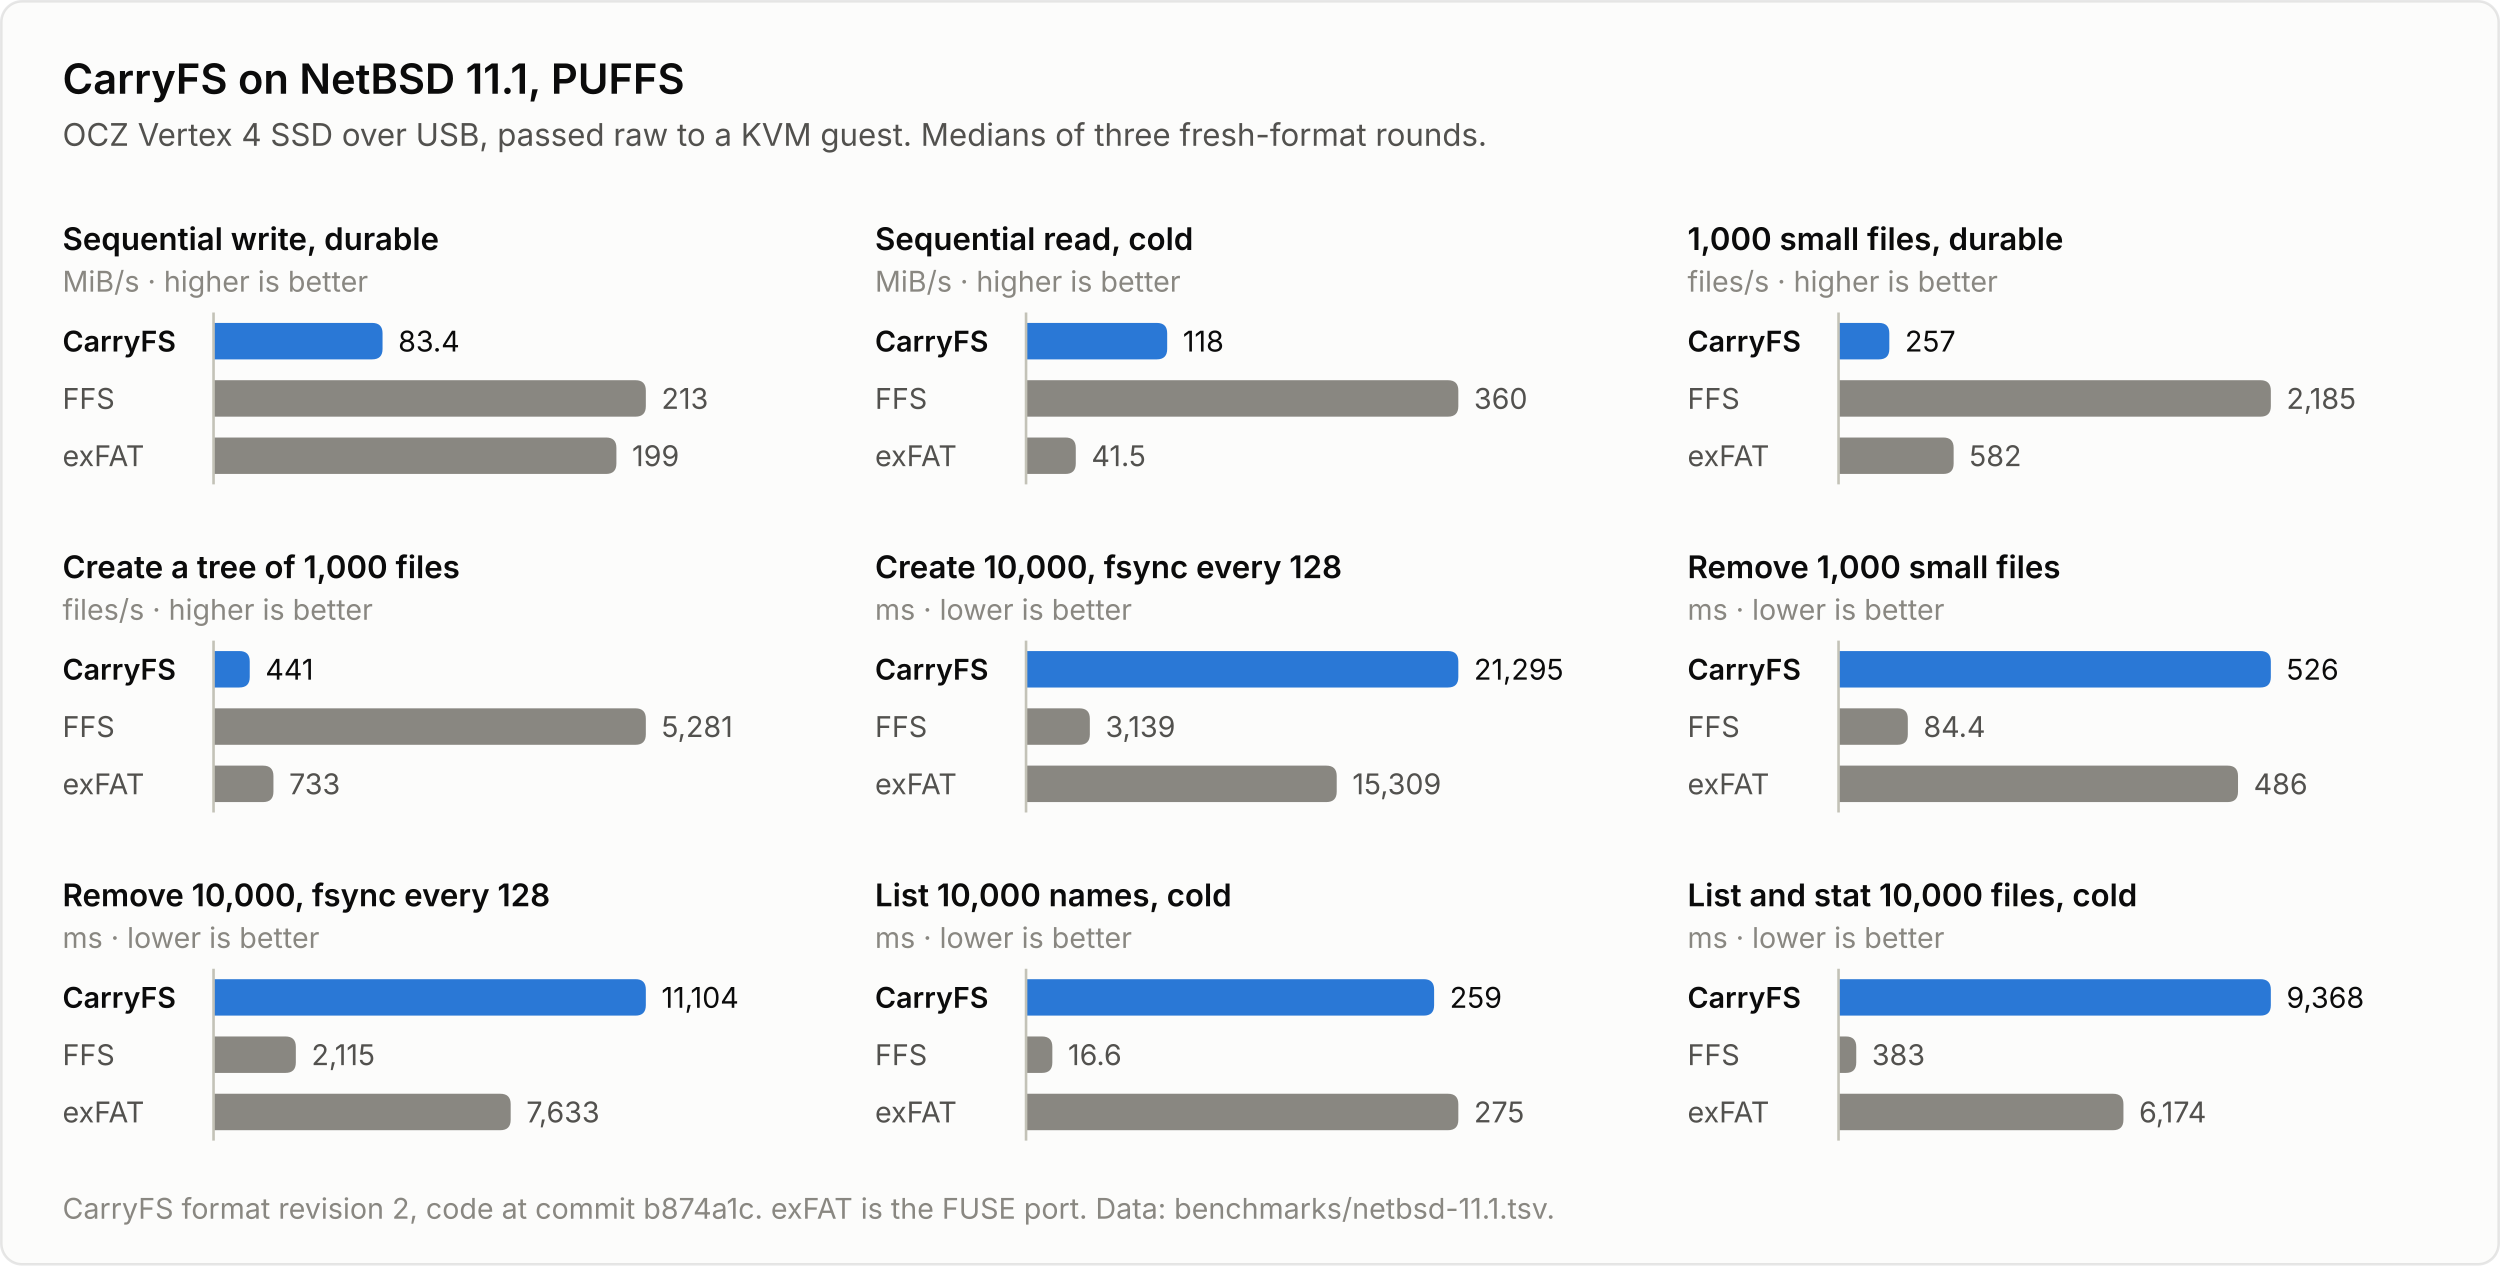
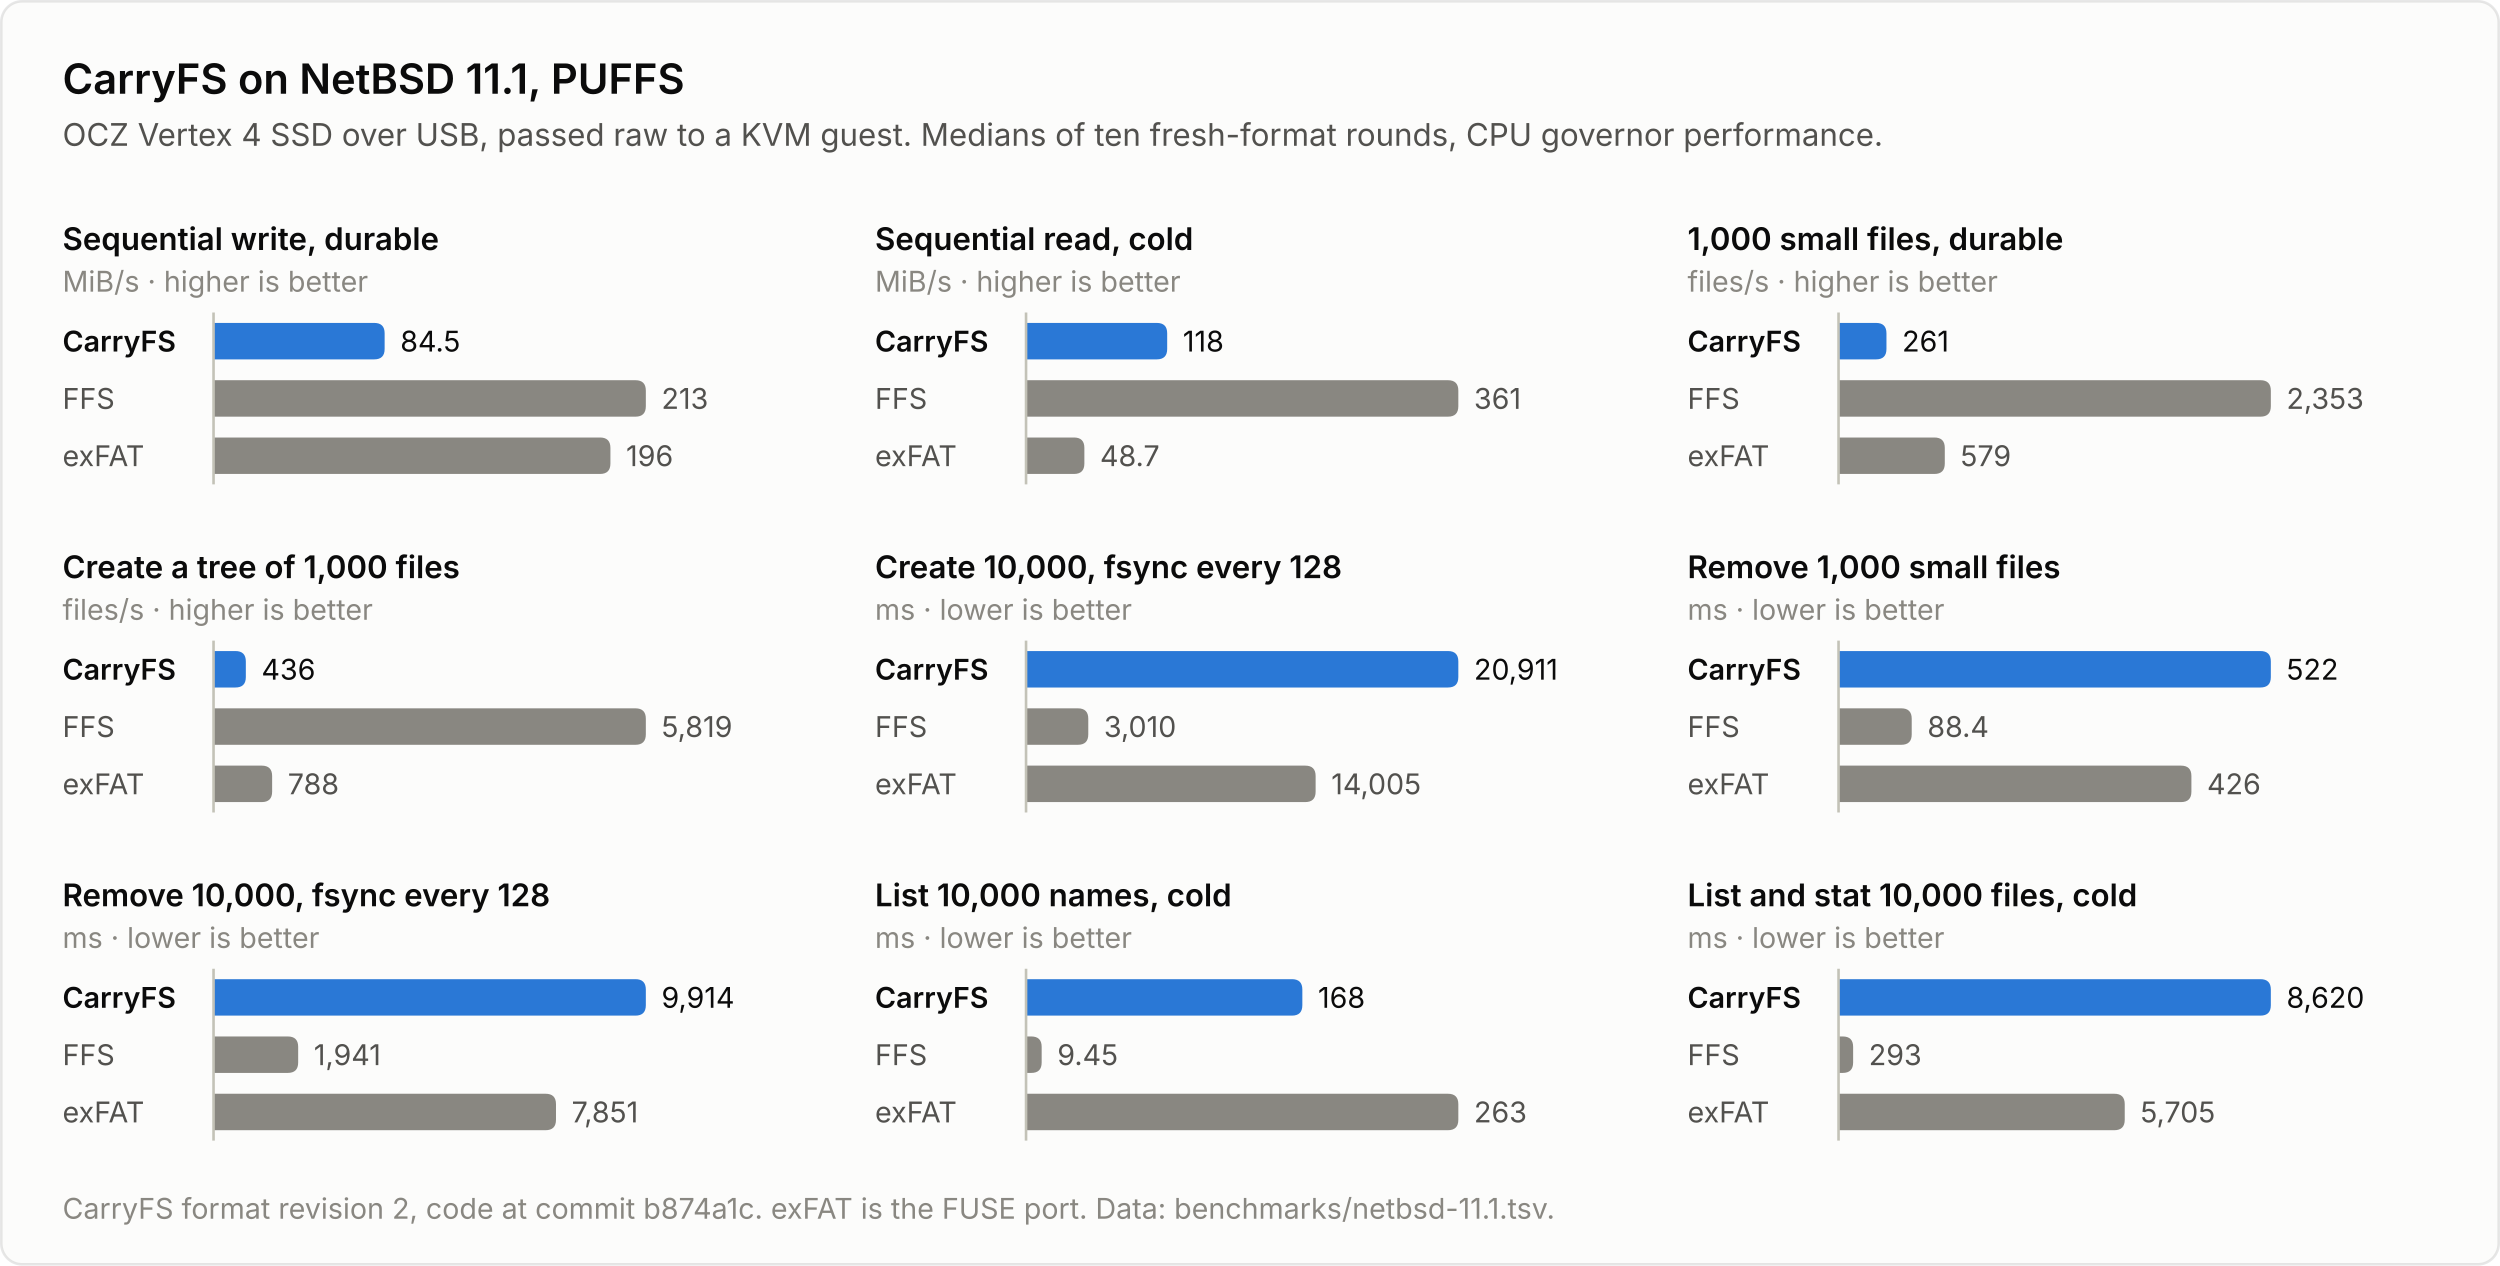
<svg xmlns="http://www.w3.org/2000/svg" viewBox="0 0 960 486" width="960" height="486" role="img" font-family="system-ui, -apple-system, 'Segoe UI', sans-serif">
  <rect x="0.5" y="0.5" width="959" height="485" rx="8" fill="#fcfcfb" stroke="rgba(11,11,11,0.10)" />
  <text x="24.0" y="36.0" font-size="16" font-weight="600" text-anchor="start" fill="#0b0b0b">CarryFS on NetBSD 11.1, PUFFS</text>
-   <text x="24.0" y="56.0" font-size="12" font-weight="400" text-anchor="start" fill="#52514e">OCZ Vertex 4 SSD over USB, passed raw to a KVM guest. Medians of three fresh-format rounds.</text>
+   <text x="24.0" y="56.0" font-size="12" font-weight="400" text-anchor="start" fill="#52514e">OCZ Vertex 4 SSD over USB, passed raw to a KVM guest. Medians of ten fresh-format rounds, CPU governor performance.</text>
  <text x="24.0" y="96.0" font-size="12" font-weight="600" text-anchor="start" fill="#0b0b0b">Sequential write, durable</text>
  <text x="24.0" y="112.0" font-size="11" font-weight="400" text-anchor="start" fill="#898781">MiB/s · higher is better</text>
  <text x="24.0" y="135.0" font-size="11" font-weight="600" text-anchor="start" fill="#0b0b0b">CarryFS</text>
-   <path fill="#2a78d6" d="M82.0,124.0H142.9Q146.9,124.0 146.9,128.0V134.0Q146.9,138.0 142.9,138.0H82.0Z" />
-   <text x="152.9" y="135.0" font-size="11" font-weight="400" text-anchor="start" fill="#0b0b0b">83.4</text>
+   <path fill="#2a78d6" d="M82.0,124.0H143.7Q147.7,124.0 147.7,128.0V134.0Q147.7,138.0 143.7,138.0H82.0Z" />
+   <text x="153.7" y="135.0" font-size="11" font-weight="400" text-anchor="start" fill="#0b0b0b">84.5</text>
  <text x="24.0" y="157.0" font-size="11" font-weight="400" text-anchor="start" fill="#52514e">FFS</text>
  <path fill="#898781" d="M82.0,146.0H244.0Q248.0,146.0 248.0,150.0V156.0Q248.0,160.0 244.0,160.0H82.0Z" />
  <text x="254.0" y="157.0" font-size="11" font-weight="400" text-anchor="start" fill="#52514e">213</text>
  <text x="24.0" y="179.0" font-size="11" font-weight="400" text-anchor="start" fill="#52514e">exFAT</text>
-   <path fill="#898781" d="M82.0,168.0H232.7Q236.7,168.0 236.7,172.0V178.0Q236.7,182.0 232.7,182.0H82.0Z" />
-   <text x="242.7" y="179.0" font-size="11" font-weight="400" text-anchor="start" fill="#52514e">199</text>
+   <path fill="#898781" d="M82.0,168.0H230.4Q234.4,168.0 234.4,172.0V178.0Q234.4,182.0 230.4,182.0H82.0Z" />
+   <text x="240.4" y="179.0" font-size="11" font-weight="400" text-anchor="start" fill="#52514e">196</text>
  <line x1="82.0" x2="82.0" y1="120.0" y2="186.0" stroke="#c3c2b7" />
  <text x="336.0" y="96.0" font-size="12" font-weight="600" text-anchor="start" fill="#0b0b0b">Sequential read, cold</text>
  <text x="336.0" y="112.0" font-size="11" font-weight="400" text-anchor="start" fill="#898781">MiB/s · higher is better</text>
  <text x="336.0" y="135.0" font-size="11" font-weight="600" text-anchor="start" fill="#0b0b0b">CarryFS</text>
  <path fill="#2a78d6" d="M394.0,124.0H444.2Q448.2,124.0 448.2,128.0V134.0Q448.2,138.0 444.2,138.0H394.0Z" />
  <text x="454.2" y="135.0" font-size="11" font-weight="400" text-anchor="start" fill="#0b0b0b">118</text>
  <text x="336.0" y="157.0" font-size="11" font-weight="400" text-anchor="start" fill="#52514e">FFS</text>
  <path fill="#898781" d="M394.0,146.0H556.0Q560.0,146.0 560.0,150.0V156.0Q560.0,160.0 556.0,160.0H394.0Z" />
-   <text x="566.0" y="157.0" font-size="11" font-weight="400" text-anchor="start" fill="#52514e">360</text>
+   <text x="566.0" y="157.0" font-size="11" font-weight="400" text-anchor="start" fill="#52514e">361</text>
  <text x="336.0" y="179.0" font-size="11" font-weight="400" text-anchor="start" fill="#52514e">exFAT</text>
-   <path fill="#898781" d="M394.0,168.0H409.1Q413.1,168.0 413.1,172.0V178.0Q413.1,182.0 409.1,182.0H394.0Z" />
-   <text x="419.1" y="179.0" font-size="11" font-weight="400" text-anchor="start" fill="#52514e">41.5</text>
+   <path fill="#898781" d="M394.0,168.0H412.4Q416.4,168.0 416.4,172.0V178.0Q416.4,182.0 412.4,182.0H394.0Z" />
+   <text x="422.4" y="179.0" font-size="11" font-weight="400" text-anchor="start" fill="#52514e">48.7</text>
  <line x1="394.0" x2="394.0" y1="120.0" y2="186.0" stroke="#c3c2b7" />
  <text x="648.0" y="96.0" font-size="12" font-weight="600" text-anchor="start" fill="#0b0b0b">1,000 small files, durable</text>
  <text x="648.0" y="112.0" font-size="11" font-weight="400" text-anchor="start" fill="#898781">files/s · higher is better</text>
  <text x="648.0" y="135.0" font-size="11" font-weight="600" text-anchor="start" fill="#0b0b0b">CarryFS</text>
-   <path fill="#2a78d6" d="M706.0,124.0H721.5Q725.5,124.0 725.5,128.0V134.0Q725.5,138.0 721.5,138.0H706.0Z" />
-   <text x="731.5" y="135.0" font-size="11" font-weight="400" text-anchor="start" fill="#0b0b0b">257</text>
+   <path fill="#2a78d6" d="M706.0,124.0H720.4Q724.4,124.0 724.4,128.0V134.0Q724.4,138.0 720.4,138.0H706.0Z" />
+   <text x="730.4" y="135.0" font-size="11" font-weight="400" text-anchor="start" fill="#0b0b0b">261</text>
  <text x="648.0" y="157.0" font-size="11" font-weight="400" text-anchor="start" fill="#52514e">FFS</text>
  <path fill="#898781" d="M706.0,146.0H868.0Q872.0,146.0 872.0,150.0V156.0Q872.0,160.0 868.0,160.0H706.0Z" />
-   <text x="878.0" y="157.0" font-size="11" font-weight="400" text-anchor="start" fill="#52514e">2,185</text>
+   <text x="878.0" y="157.0" font-size="11" font-weight="400" text-anchor="start" fill="#52514e">2,353</text>
  <text x="648.0" y="179.0" font-size="11" font-weight="400" text-anchor="start" fill="#52514e">exFAT</text>
-   <path fill="#898781" d="M706.0,168.0H746.2Q750.2,168.0 750.2,172.0V178.0Q750.2,182.0 746.2,182.0H706.0Z" />
-   <text x="756.2" y="179.0" font-size="11" font-weight="400" text-anchor="start" fill="#52514e">582</text>
+   <path fill="#898781" d="M706.0,168.0H742.8Q746.8,168.0 746.8,172.0V178.0Q746.8,182.0 742.8,182.0H706.0Z" />
+   <text x="752.8" y="179.0" font-size="11" font-weight="400" text-anchor="start" fill="#52514e">579</text>
  <line x1="706.0" x2="706.0" y1="120.0" y2="186.0" stroke="#c3c2b7" />
  <text x="24.0" y="222.0" font-size="12" font-weight="600" text-anchor="start" fill="#0b0b0b">Create a tree of 1,000 files</text>
  <text x="24.0" y="238.0" font-size="11" font-weight="400" text-anchor="start" fill="#898781">files/s · higher is better</text>
  <text x="24.0" y="261.0" font-size="11" font-weight="600" text-anchor="start" fill="#0b0b0b">CarryFS</text>
-   <path fill="#2a78d6" d="M82.0,250.0H91.9Q95.9,250.0 95.9,254.0V260.0Q95.9,264.0 91.9,264.0H82.0Z" />
-   <text x="101.9" y="261.0" font-size="11" font-weight="400" text-anchor="start" fill="#0b0b0b">441</text>
+   <path fill="#2a78d6" d="M82.0,250.0H90.4Q94.4,250.0 94.4,254.0V260.0Q94.4,264.0 90.4,264.0H82.0Z" />
+   <text x="100.4" y="261.0" font-size="11" font-weight="400" text-anchor="start" fill="#0b0b0b">436</text>
  <text x="24.0" y="283.0" font-size="11" font-weight="400" text-anchor="start" fill="#52514e">FFS</text>
  <path fill="#898781" d="M82.0,272.0H244.0Q248.0,272.0 248.0,276.0V282.0Q248.0,286.0 244.0,286.0H82.0Z" />
-   <text x="254.0" y="283.0" font-size="11" font-weight="400" text-anchor="start" fill="#52514e">5,281</text>
+   <text x="254.0" y="283.0" font-size="11" font-weight="400" text-anchor="start" fill="#52514e">5,819</text>
  <text x="24.0" y="305.0" font-size="11" font-weight="400" text-anchor="start" fill="#52514e">exFAT</text>
-   <path fill="#898781" d="M82.0,294.0H101.0Q105.0,294.0 105.0,298.0V304.0Q105.0,308.0 101.0,308.0H82.0Z" />
-   <text x="111.0" y="305.0" font-size="11" font-weight="400" text-anchor="start" fill="#52514e">733</text>
+   <path fill="#898781" d="M82.0,294.0H100.5Q104.5,294.0 104.5,298.0V304.0Q104.5,308.0 100.5,308.0H82.0Z" />
+   <text x="110.5" y="305.0" font-size="11" font-weight="400" text-anchor="start" fill="#52514e">788</text>
  <line x1="82.0" x2="82.0" y1="246.0" y2="312.0" stroke="#c3c2b7" />
  <text x="336.0" y="222.0" font-size="12" font-weight="600" text-anchor="start" fill="#0b0b0b">Create 10,000, fsync every 128</text>
  <text x="336.0" y="238.0" font-size="11" font-weight="400" text-anchor="start" fill="#898781">ms · lower is better</text>
  <text x="336.0" y="261.0" font-size="11" font-weight="600" text-anchor="start" fill="#0b0b0b">CarryFS</text>
  <path fill="#2a78d6" d="M394.0,250.0H556.0Q560.0,250.0 560.0,254.0V260.0Q560.0,264.0 556.0,264.0H394.0Z" />
-   <text x="566.0" y="261.0" font-size="11" font-weight="400" text-anchor="start" fill="#0b0b0b">21,295</text>
+   <text x="566.0" y="261.0" font-size="11" font-weight="400" text-anchor="start" fill="#0b0b0b">20,911</text>
  <text x="336.0" y="283.0" font-size="11" font-weight="400" text-anchor="start" fill="#52514e">FFS</text>
-   <path fill="#898781" d="M394.0,272.0H414.5Q418.5,272.0 418.5,276.0V282.0Q418.5,286.0 414.5,286.0H394.0Z" />
-   <text x="424.5" y="283.0" font-size="11" font-weight="400" text-anchor="start" fill="#52514e">3,139</text>
+   <path fill="#898781" d="M394.0,272.0H413.9Q417.9,272.0 417.9,276.0V282.0Q417.9,286.0 413.9,286.0H394.0Z" />
+   <text x="423.9" y="283.0" font-size="11" font-weight="400" text-anchor="start" fill="#52514e">3,010</text>
  <text x="336.0" y="305.0" font-size="11" font-weight="400" text-anchor="start" fill="#52514e">exFAT</text>
-   <path fill="#898781" d="M394.0,294.0H509.3Q513.3,294.0 513.3,298.0V304.0Q513.3,308.0 509.3,308.0H394.0Z" />
-   <text x="519.3" y="305.0" font-size="11" font-weight="400" text-anchor="start" fill="#52514e">15,309</text>
+   <path fill="#898781" d="M394.0,294.0H501.2Q505.2,294.0 505.2,298.0V304.0Q505.2,308.0 501.2,308.0H394.0Z" />
+   <text x="511.2" y="305.0" font-size="11" font-weight="400" text-anchor="start" fill="#52514e">14,005</text>
  <line x1="394.0" x2="394.0" y1="246.0" y2="312.0" stroke="#c3c2b7" />
  <text x="648.0" y="222.0" font-size="12" font-weight="600" text-anchor="start" fill="#0b0b0b">Remove 1,000 small files</text>
  <text x="648.0" y="238.0" font-size="11" font-weight="400" text-anchor="start" fill="#898781">ms · lower is better</text>
  <text x="648.0" y="261.0" font-size="11" font-weight="600" text-anchor="start" fill="#0b0b0b">CarryFS</text>
  <path fill="#2a78d6" d="M706.0,250.0H868.0Q872.0,250.0 872.0,254.0V260.0Q872.0,264.0 868.0,264.0H706.0Z" />
-   <text x="878.0" y="261.0" font-size="11" font-weight="400" text-anchor="start" fill="#0b0b0b">526</text>
+   <text x="878.0" y="261.0" font-size="11" font-weight="400" text-anchor="start" fill="#0b0b0b">522</text>
  <text x="648.0" y="283.0" font-size="11" font-weight="400" text-anchor="start" fill="#52514e">FFS</text>
-   <path fill="#898781" d="M706.0,272.0H728.6Q732.6,272.0 732.6,276.0V282.0Q732.6,286.0 728.6,286.0H706.0Z" />
-   <text x="738.6" y="283.0" font-size="11" font-weight="400" text-anchor="start" fill="#52514e">84.4</text>
+   <path fill="#898781" d="M706.0,272.0H730.1Q734.1,272.0 734.1,276.0V282.0Q734.1,286.0 730.1,286.0H706.0Z" />
+   <text x="740.1" y="283.0" font-size="11" font-weight="400" text-anchor="start" fill="#52514e">88.4</text>
  <text x="648.0" y="305.0" font-size="11" font-weight="400" text-anchor="start" fill="#52514e">exFAT</text>
-   <path fill="#898781" d="M706.0,294.0H855.4Q859.4,294.0 859.4,298.0V304.0Q859.4,308.0 855.4,308.0H706.0Z" />
-   <text x="865.4" y="305.0" font-size="11" font-weight="400" text-anchor="start" fill="#52514e">486</text>
+   <path fill="#898781" d="M706.0,294.0H837.5Q841.5,294.0 841.5,298.0V304.0Q841.5,308.0 837.5,308.0H706.0Z" />
+   <text x="847.5" y="305.0" font-size="11" font-weight="400" text-anchor="start" fill="#52514e">426</text>
  <line x1="706.0" x2="706.0" y1="246.0" y2="312.0" stroke="#c3c2b7" />
  <text x="24.0" y="348.0" font-size="12" font-weight="600" text-anchor="start" fill="#0b0b0b">Remove 10,000, fsync every 128</text>
  <text x="24.0" y="364.0" font-size="11" font-weight="400" text-anchor="start" fill="#898781">ms · lower is better</text>
  <text x="24.0" y="387.0" font-size="11" font-weight="600" text-anchor="start" fill="#0b0b0b">CarryFS</text>
  <path fill="#2a78d6" d="M82.0,376.0H244.0Q248.0,376.0 248.0,380.0V386.0Q248.0,390.0 244.0,390.0H82.0Z" />
-   <text x="254.0" y="387.0" font-size="11" font-weight="400" text-anchor="start" fill="#0b0b0b">11,104</text>
+   <text x="254.0" y="387.0" font-size="11" font-weight="400" text-anchor="start" fill="#0b0b0b">9,914</text>
  <text x="24.0" y="409.0" font-size="11" font-weight="400" text-anchor="start" fill="#52514e">FFS</text>
-   <path fill="#898781" d="M82.0,398.0H109.6Q113.6,398.0 113.6,402.0V408.0Q113.6,412.0 109.6,412.0H82.0Z" />
-   <text x="119.6" y="409.0" font-size="11" font-weight="400" text-anchor="start" fill="#52514e">2,115</text>
+   <path fill="#898781" d="M82.0,398.0H110.5Q114.5,398.0 114.5,402.0V408.0Q114.5,412.0 110.5,412.0H82.0Z" />
+   <text x="120.5" y="409.0" font-size="11" font-weight="400" text-anchor="start" fill="#52514e">1,941</text>
  <text x="24.0" y="431.0" font-size="11" font-weight="400" text-anchor="start" fill="#52514e">exFAT</text>
-   <path fill="#898781" d="M82.0,420.0H192.1Q196.1,420.0 196.1,424.0V430.0Q196.1,434.0 192.1,434.0H82.0Z" />
-   <text x="202.1" y="431.0" font-size="11" font-weight="400" text-anchor="start" fill="#52514e">7,633</text>
+   <path fill="#898781" d="M82.0,420.0H209.5Q213.5,420.0 213.5,424.0V430.0Q213.5,434.0 209.5,434.0H82.0Z" />
+   <text x="219.5" y="431.0" font-size="11" font-weight="400" text-anchor="start" fill="#52514e">7,851</text>
  <line x1="82.0" x2="82.0" y1="372.0" y2="438.0" stroke="#c3c2b7" />
  <text x="336.0" y="348.0" font-size="12" font-weight="600" text-anchor="start" fill="#0b0b0b">List 10,000 names, cold</text>
  <text x="336.0" y="364.0" font-size="11" font-weight="400" text-anchor="start" fill="#898781">ms · lower is better</text>
  <text x="336.0" y="387.0" font-size="11" font-weight="600" text-anchor="start" fill="#0b0b0b">CarryFS</text>
-   <path fill="#2a78d6" d="M394.0,376.0H546.7Q550.7,376.0 550.7,380.0V386.0Q550.7,390.0 546.7,390.0H394.0Z" />
-   <text x="556.7" y="387.0" font-size="11" font-weight="400" text-anchor="start" fill="#0b0b0b">259</text>
+   <path fill="#2a78d6" d="M394.0,376.0H496.1Q500.1,376.0 500.1,380.0V386.0Q500.1,390.0 496.1,390.0H394.0Z" />
+   <text x="506.1" y="387.0" font-size="11" font-weight="400" text-anchor="start" fill="#0b0b0b">168</text>
  <text x="336.0" y="409.0" font-size="11" font-weight="400" text-anchor="start" fill="#52514e">FFS</text>
-   <path fill="#898781" d="M394.0,398.0H400.1Q404.1,398.0 404.1,402.0V408.0Q404.1,412.0 400.1,412.0H394.0Z" />
-   <text x="410.1" y="409.0" font-size="11" font-weight="400" text-anchor="start" fill="#52514e">16.6</text>
+   <path fill="#898781" d="M394.0,398.0H396.0Q400.0,398.0 400.0,402.0V408.0Q400.0,412.0 396.0,412.0H394.0Z" />
+   <text x="406.0" y="409.0" font-size="11" font-weight="400" text-anchor="start" fill="#52514e">9.45</text>
  <text x="336.0" y="431.0" font-size="11" font-weight="400" text-anchor="start" fill="#52514e">exFAT</text>
  <path fill="#898781" d="M394.0,420.0H556.0Q560.0,420.0 560.0,424.0V430.0Q560.0,434.0 556.0,434.0H394.0Z" />
-   <text x="566.0" y="431.0" font-size="11" font-weight="400" text-anchor="start" fill="#52514e">275</text>
+   <text x="566.0" y="431.0" font-size="11" font-weight="400" text-anchor="start" fill="#52514e">263</text>
  <line x1="394.0" x2="394.0" y1="372.0" y2="438.0" stroke="#c3c2b7" />
  <text x="648.0" y="348.0" font-size="12" font-weight="600" text-anchor="start" fill="#0b0b0b">List and stat 10,000 files, cold</text>
  <text x="648.0" y="364.0" font-size="11" font-weight="400" text-anchor="start" fill="#898781">ms · lower is better</text>
  <text x="648.0" y="387.0" font-size="11" font-weight="600" text-anchor="start" fill="#0b0b0b">CarryFS</text>
  <path fill="#2a78d6" d="M706.0,376.0H868.0Q872.0,376.0 872.0,380.0V386.0Q872.0,390.0 868.0,390.0H706.0Z" />
-   <text x="878.0" y="387.0" font-size="11" font-weight="400" text-anchor="start" fill="#0b0b0b">9,368</text>
+   <text x="878.0" y="387.0" font-size="11" font-weight="400" text-anchor="start" fill="#0b0b0b">8,620</text>
  <text x="648.0" y="409.0" font-size="11" font-weight="400" text-anchor="start" fill="#52514e">FFS</text>
-   <path fill="#898781" d="M706.0,398.0H708.8Q712.8,398.0 712.8,402.0V408.0Q712.8,412.0 708.8,412.0H706.0Z" />
-   <text x="718.8" y="409.0" font-size="11" font-weight="400" text-anchor="start" fill="#52514e">383</text>
+   <path fill="#898781" d="M706.0,398.0H707.6Q711.6,398.0 711.6,402.0V408.0Q711.6,412.0 707.6,412.0H706.0Z" />
+   <text x="717.6" y="409.0" font-size="11" font-weight="400" text-anchor="start" fill="#52514e">293</text>
  <text x="648.0" y="431.0" font-size="11" font-weight="400" text-anchor="start" fill="#52514e">exFAT</text>
-   <path fill="#898781" d="M706.0,420.0H811.4Q815.4,420.0 815.4,424.0V430.0Q815.4,434.0 811.4,434.0H706.0Z" />
-   <text x="821.4" y="431.0" font-size="11" font-weight="400" text-anchor="start" fill="#52514e">6,174</text>
+   <path fill="#898781" d="M706.0,420.0H811.9Q815.9,420.0 815.9,424.0V430.0Q815.9,434.0 811.9,434.0H706.0Z" />
+   <text x="821.9" y="431.0" font-size="11" font-weight="400" text-anchor="start" fill="#52514e">5,705</text>
  <line x1="706.0" x2="706.0" y1="372.0" y2="438.0" stroke="#c3c2b7" />
  <text x="24.0" y="468.0" font-size="11" font-weight="400" text-anchor="start" fill="#898781">CarryFS format revision 2, code at commit b874a1c. exFAT is the FUSE port. Data: benchmarks/netbsd-11.1.tsv.</text>
</svg>
